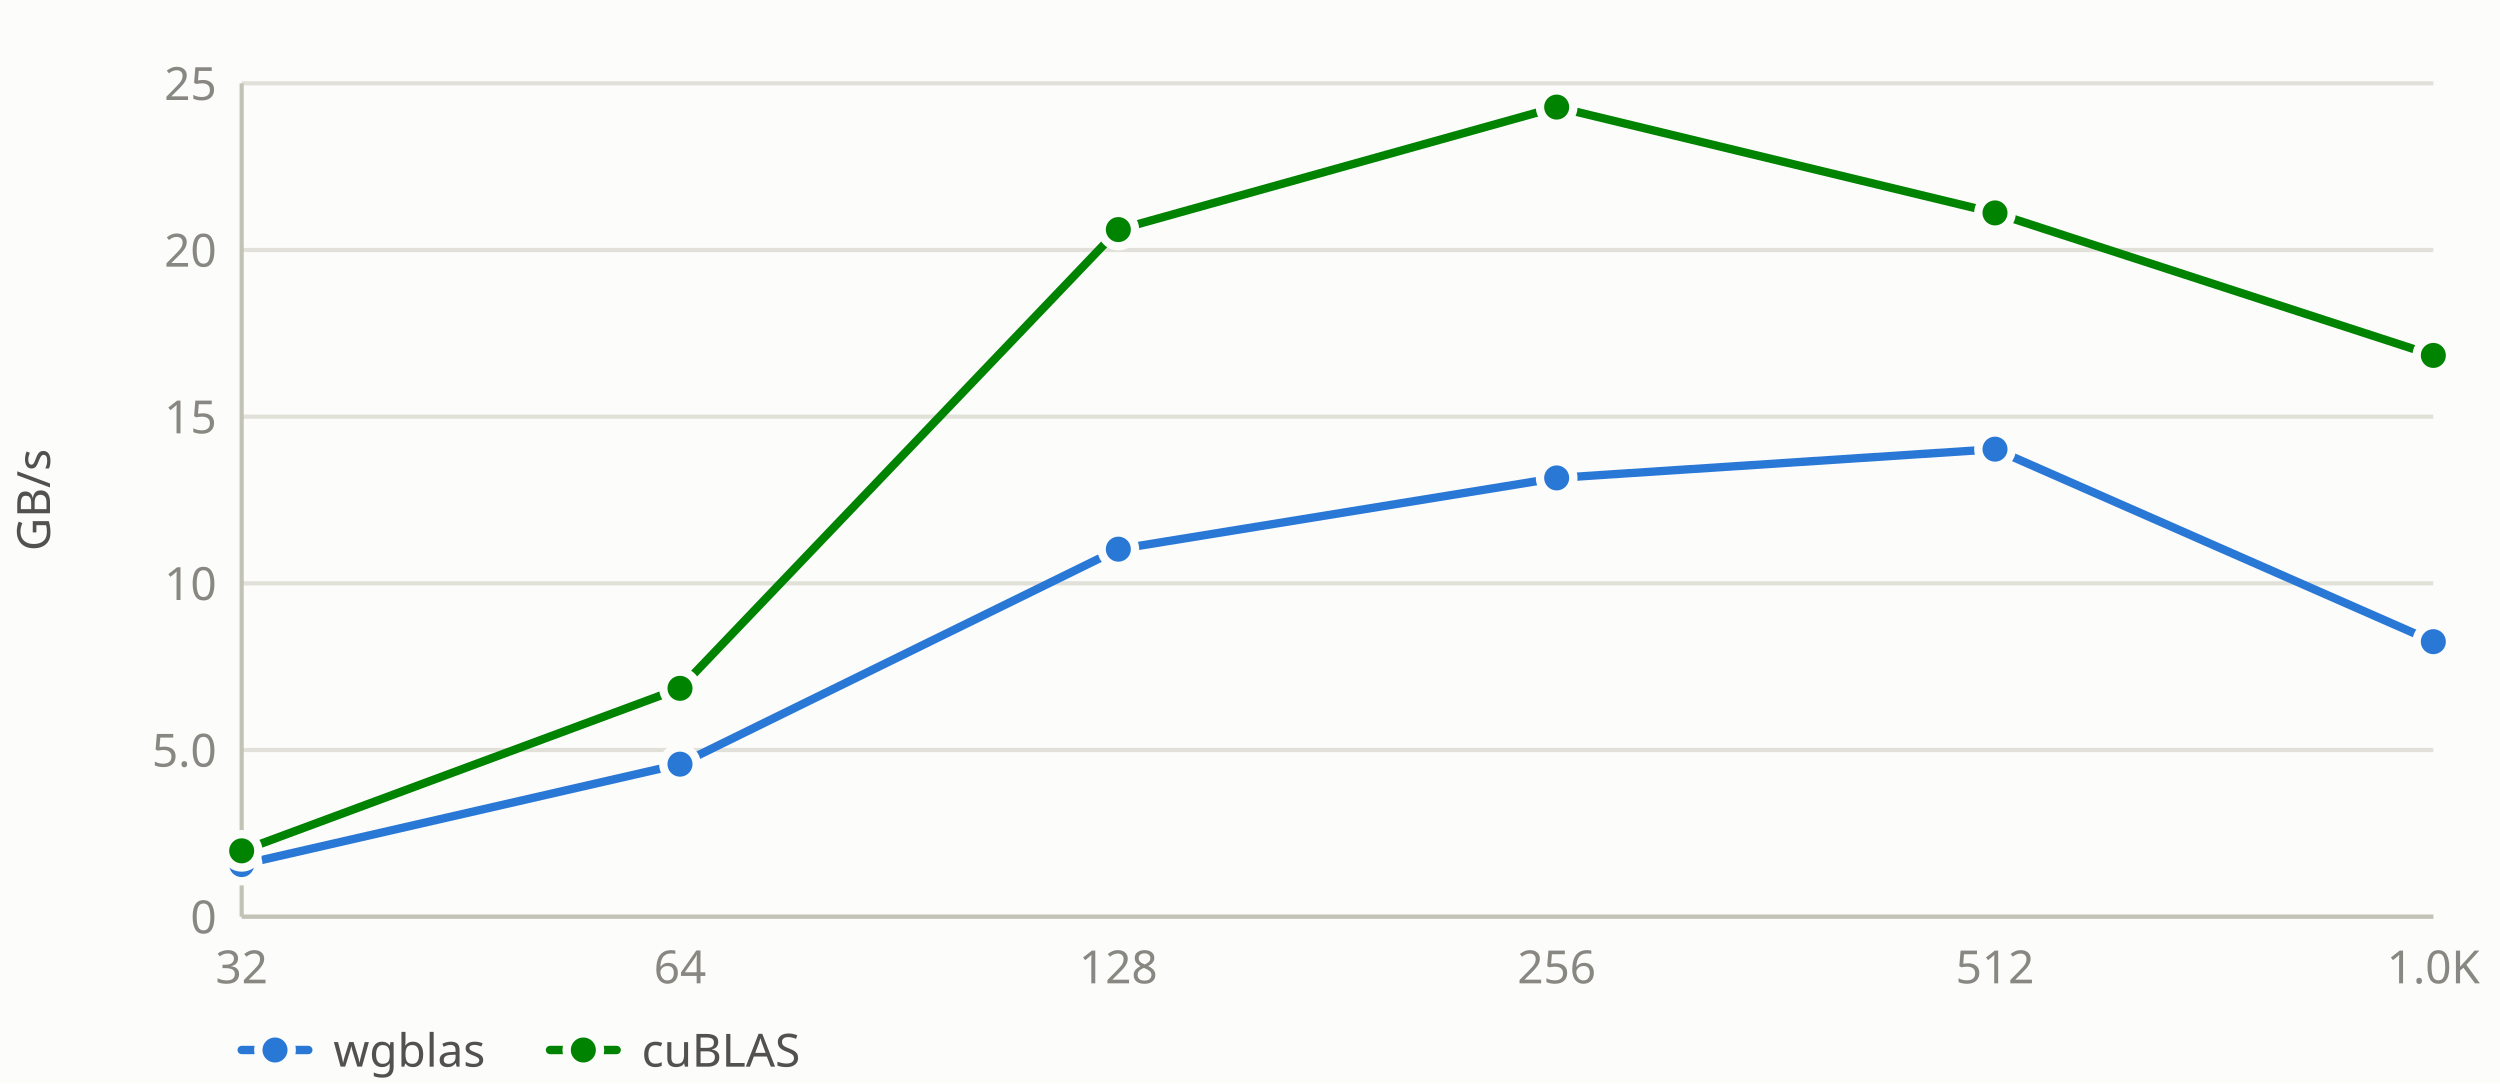
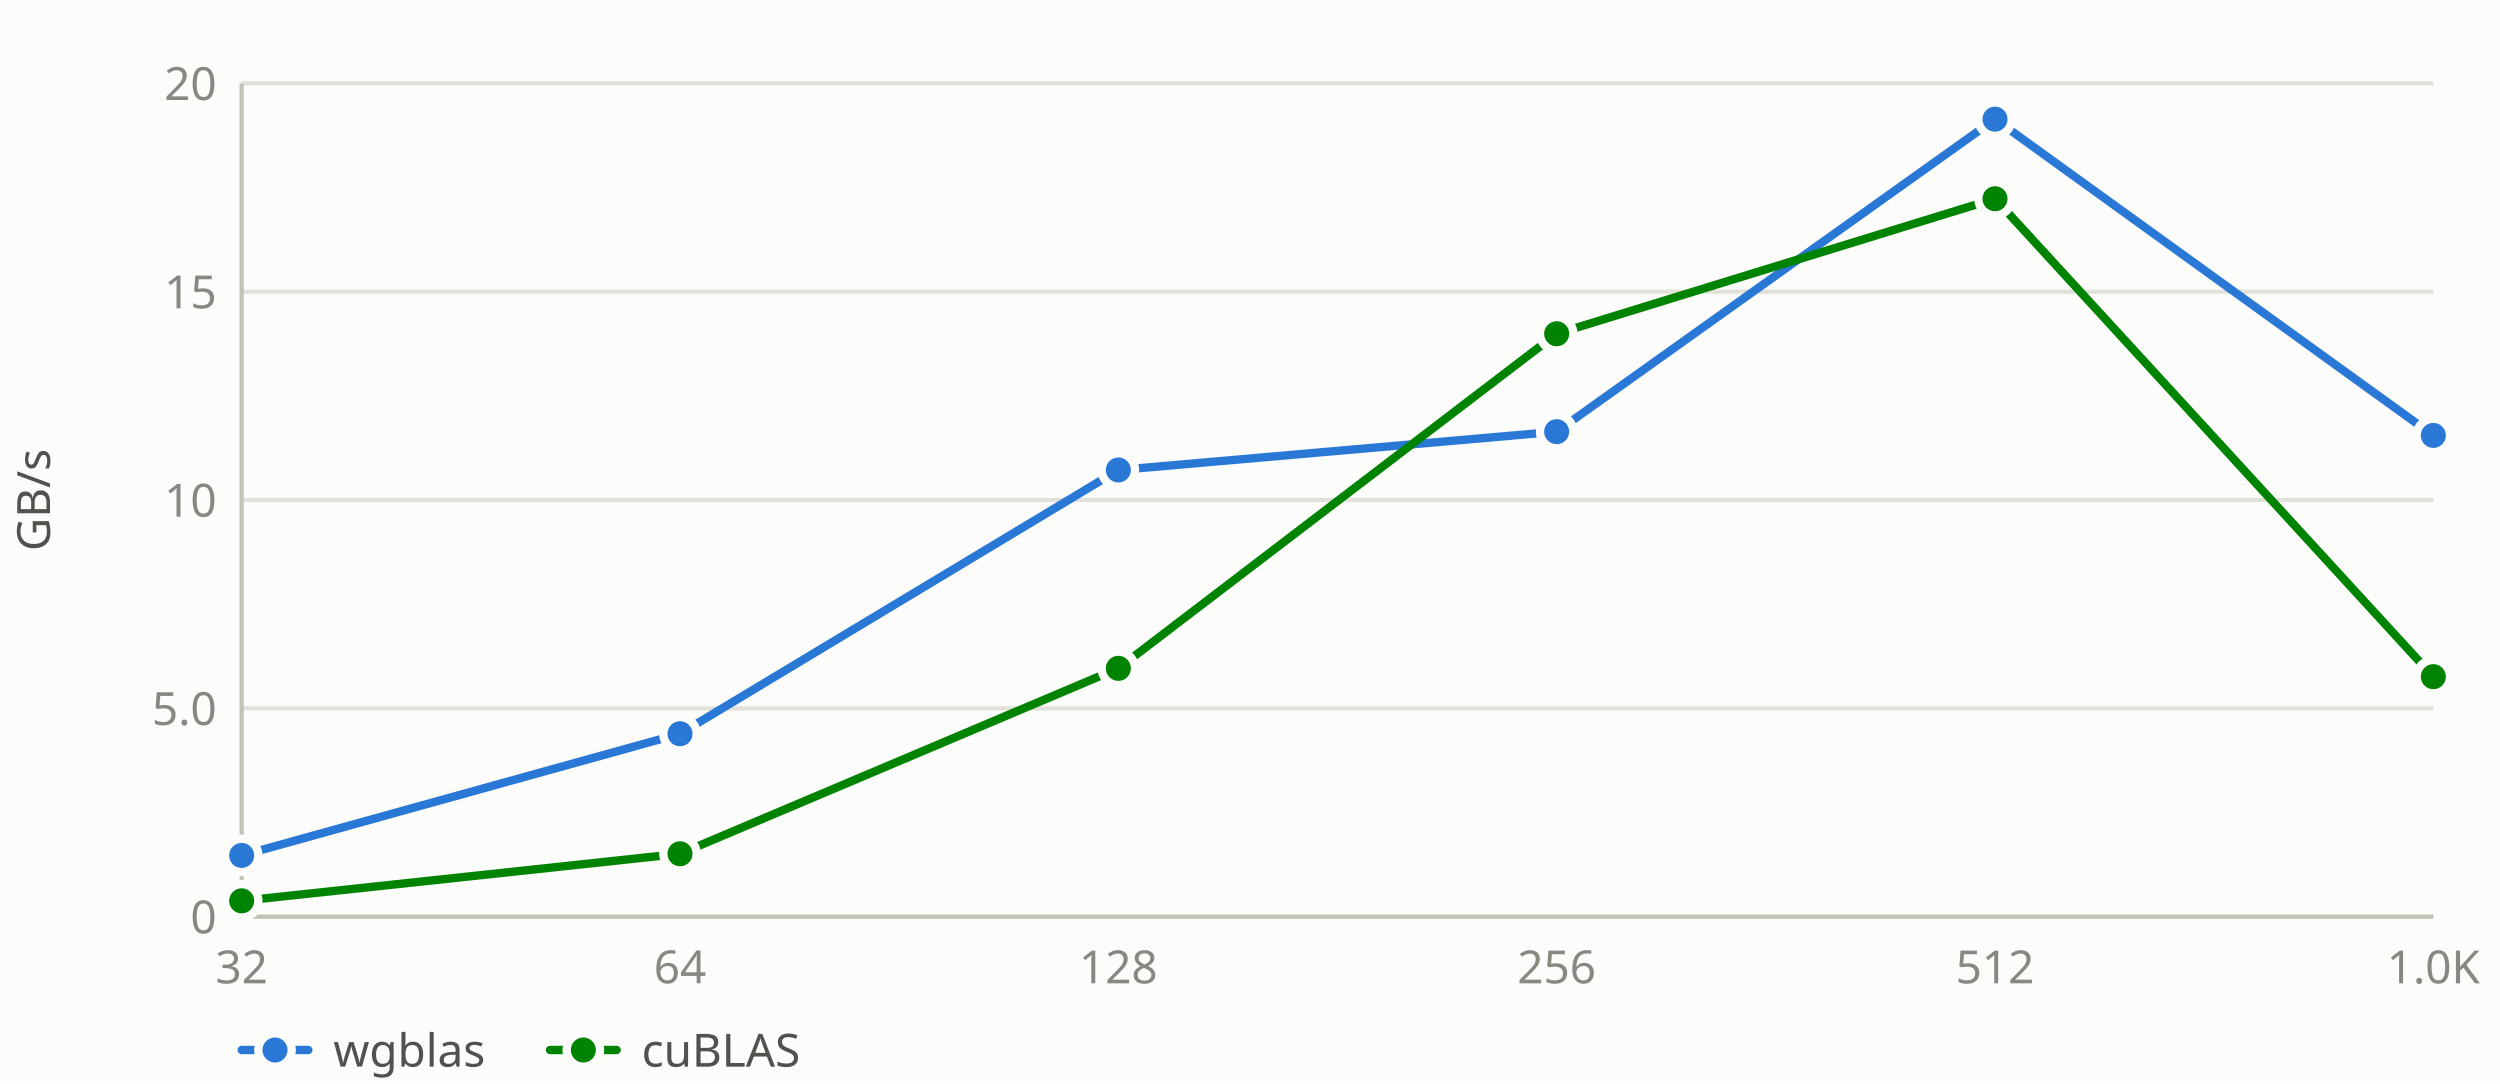
<svg xmlns="http://www.w3.org/2000/svg" id="bc-sgemm-trans-no-transpose-no-transpose-nvidia_geforce_gtx_1650-gbs" viewBox="0 0 600 260" width="600" height="260" role="img" aria-label="GB/s vs n">
  <style>#bc-sgemm-trans-no-transpose-no-transpose-nvidia_geforce_gtx_1650-gbs .bg{fill:#fcfcfb}#bc-sgemm-trans-no-transpose-no-transpose-nvidia_geforce_gtx_1650-gbs .gr{stroke:#e1e0d9;stroke-width:1;fill:none}#bc-sgemm-trans-no-transpose-no-transpose-nvidia_geforce_gtx_1650-gbs .ax{stroke:#c3c2b7;stroke-width:1;fill:none}#bc-sgemm-trans-no-transpose-no-transpose-nvidia_geforce_gtx_1650-gbs .at{fill:#898781;font:11px/1 system-ui,sans-serif}#bc-sgemm-trans-no-transpose-no-transpose-nvidia_geforce_gtx_1650-gbs .lt{fill:#52514e;font:11px/1 system-ui,sans-serif}#bc-sgemm-trans-no-transpose-no-transpose-nvidia_geforce_gtx_1650-gbs .ln1{stroke:#2a78d6;fill:none;stroke-width:2;stroke-linejoin:round;stroke-linecap:round}#bc-sgemm-trans-no-transpose-no-transpose-nvidia_geforce_gtx_1650-gbs .mk1{fill:#2a78d6;stroke:#fcfcfb;stroke-width:2}#bc-sgemm-trans-no-transpose-no-transpose-nvidia_geforce_gtx_1650-gbs .ln2{stroke:#008300;fill:none;stroke-width:2;stroke-linejoin:round;stroke-linecap:round}#bc-sgemm-trans-no-transpose-no-transpose-nvidia_geforce_gtx_1650-gbs .mk2{fill:#008300;stroke:#fcfcfb;stroke-width:2}@media(prefers-color-scheme:dark){#bc-sgemm-trans-no-transpose-no-transpose-nvidia_geforce_gtx_1650-gbs .bg{fill:#1a1a19}#bc-sgemm-trans-no-transpose-no-transpose-nvidia_geforce_gtx_1650-gbs .gr{stroke:#2c2c2a}#bc-sgemm-trans-no-transpose-no-transpose-nvidia_geforce_gtx_1650-gbs .ax{stroke:#383835}#bc-sgemm-trans-no-transpose-no-transpose-nvidia_geforce_gtx_1650-gbs .at{fill:#898781}#bc-sgemm-trans-no-transpose-no-transpose-nvidia_geforce_gtx_1650-gbs .lt{fill:#c3c2b7}#bc-sgemm-trans-no-transpose-no-transpose-nvidia_geforce_gtx_1650-gbs .ln1{stroke:#3987e5}#bc-sgemm-trans-no-transpose-no-transpose-nvidia_geforce_gtx_1650-gbs .mk1{fill:#3987e5;stroke:#1a1a19}#bc-sgemm-trans-no-transpose-no-transpose-nvidia_geforce_gtx_1650-gbs .ln2{stroke:#008300}#bc-sgemm-trans-no-transpose-no-transpose-nvidia_geforce_gtx_1650-gbs .mk2{fill:#008300;stroke:#1a1a19}}:root[data-theme=dark] #bc-sgemm-trans-no-transpose-no-transpose-nvidia_geforce_gtx_1650-gbs .bg{fill:#1a1a19}:root[data-theme=dark] #bc-sgemm-trans-no-transpose-no-transpose-nvidia_geforce_gtx_1650-gbs .gr{stroke:#2c2c2a}:root[data-theme=dark] #bc-sgemm-trans-no-transpose-no-transpose-nvidia_geforce_gtx_1650-gbs .ax{stroke:#383835}:root[data-theme=dark] #bc-sgemm-trans-no-transpose-no-transpose-nvidia_geforce_gtx_1650-gbs .lt{fill:#c3c2b7}:root[data-theme=dark] #bc-sgemm-trans-no-transpose-no-transpose-nvidia_geforce_gtx_1650-gbs .ln1{stroke:#3987e5}:root[data-theme=dark] #bc-sgemm-trans-no-transpose-no-transpose-nvidia_geforce_gtx_1650-gbs .mk1{fill:#3987e5;stroke:#1a1a19}:root[data-theme=dark] #bc-sgemm-trans-no-transpose-no-transpose-nvidia_geforce_gtx_1650-gbs .mk2{stroke:#1a1a19}</style>
  <rect class="bg" width="600" height="260" />
  <line class="gr" x1="58" y1="220.0" x2="584" y2="220.0" />
-   <line class="gr" x1="58" y1="180.0" x2="584" y2="180.0" />
-   <line class="gr" x1="58" y1="140.0" x2="584" y2="140.0" />
-   <line class="gr" x1="58" y1="100.0" x2="584" y2="100.0" />
-   <line class="gr" x1="58" y1="60.0" x2="584" y2="60.0" />
+   <line class="gr" x1="58" y1="170.0" x2="584" y2="170.0" />
+   <line class="gr" x1="58" y1="120.0" x2="584" y2="120.0" />
+   <line class="gr" x1="58" y1="70.0" x2="584" y2="70.0" />
  <line class="gr" x1="58" y1="20.0" x2="584" y2="20.0" />
  <line class="ax" x1="58" y1="20" x2="58" y2="220" />
  <line class="ax" x1="58" y1="220" x2="584" y2="220" />
  <text class="at" x="52" y="224.0" text-anchor="end">0</text>
-   <text class="at" x="52" y="184.0" text-anchor="end">5.0</text>
-   <text class="at" x="52" y="144.0" text-anchor="end">10</text>
-   <text class="at" x="52" y="104.0" text-anchor="end">15</text>
-   <text class="at" x="52" y="64.0" text-anchor="end">20</text>
-   <text class="at" x="52" y="24.0" text-anchor="end">25</text>
+   <text class="at" x="52" y="174.0" text-anchor="end">5.0</text>
+   <text class="at" x="52" y="124.0" text-anchor="end">10</text>
+   <text class="at" x="52" y="74.0" text-anchor="end">15</text>
+   <text class="at" x="52" y="24.0" text-anchor="end">20</text>
  <text class="lt" x="12" y="120.0" text-anchor="middle" transform="rotate(-90 12 120.0)">GB/s</text>
  <text class="at" x="58.0" y="236" text-anchor="middle">32</text>
  <text class="at" x="163.2" y="236" text-anchor="middle">64</text>
  <text class="at" x="268.4" y="236" text-anchor="middle">128</text>
  <text class="at" x="373.6" y="236" text-anchor="middle">256</text>
  <text class="at" x="478.8" y="236" text-anchor="middle">512</text>
  <text class="at" x="584.0" y="236" text-anchor="middle">1.0K</text>
-   <polyline class="ln1" points="58.0,207.5 163.2,183.4 268.4,131.8 373.6,114.7 478.8,107.8 584.0,154.0" />
-   <polyline class="ln2" points="58.0,204.2 163.2,165.2 268.4,55.1 373.6,25.7 478.8,51.1 584.0,85.3" />
-   <circle class="mk1" cx="58.0" cy="207.5" r="4" />
-   <circle class="mk1" cx="163.2" cy="183.4" r="4" />
-   <circle class="mk1" cx="268.4" cy="131.8" r="4" />
-   <circle class="mk1" cx="373.6" cy="114.7" r="4" />
-   <circle class="mk1" cx="478.8" cy="107.8" r="4" />
-   <circle class="mk1" cx="584.0" cy="154.0" r="4" />
-   <circle class="mk2" cx="58.0" cy="204.2" r="4" />
-   <circle class="mk2" cx="163.2" cy="165.2" r="4" />
-   <circle class="mk2" cx="268.4" cy="55.1" r="4" />
-   <circle class="mk2" cx="373.6" cy="25.7" r="4" />
-   <circle class="mk2" cx="478.8" cy="51.1" r="4" />
-   <circle class="mk2" cx="584.0" cy="85.3" r="4" />
+   <polyline class="ln1" points="58.0,205.3 163.2,176.1 268.4,112.8 373.6,103.6 478.8,28.6 584.0,104.5" />
+   <polyline class="ln2" points="58.0,216.2 163.2,204.9 268.4,160.4 373.6,80.1 478.8,47.7 584.0,162.4" />
+   <circle class="mk1" cx="58.0" cy="205.3" r="4" />
+   <circle class="mk1" cx="163.2" cy="176.1" r="4" />
+   <circle class="mk1" cx="268.4" cy="112.8" r="4" />
+   <circle class="mk1" cx="373.6" cy="103.6" r="4" />
+   <circle class="mk1" cx="478.8" cy="28.6" r="4" />
+   <circle class="mk1" cx="584.0" cy="104.5" r="4" />
+   <circle class="mk2" cx="58.0" cy="216.2" r="4" />
+   <circle class="mk2" cx="163.2" cy="204.9" r="4" />
+   <circle class="mk2" cx="268.4" cy="160.4" r="4" />
+   <circle class="mk2" cx="373.6" cy="80.1" r="4" />
+   <circle class="mk2" cx="478.8" cy="47.7" r="4" />
+   <circle class="mk2" cx="584.0" cy="162.4" r="4" />
  <line class="ln1" x1="58" y1="252" x2="74" y2="252" />
  <circle class="mk1" cx="66" cy="252" r="4" />
  <text class="lt" x="80" y="256">wgblas</text>
  <line class="ln2" x1="132" y1="252" x2="148" y2="252" />
  <circle class="mk2" cx="140" cy="252" r="4" />
  <text class="lt" x="154" y="256">cuBLAS</text>
</svg>
